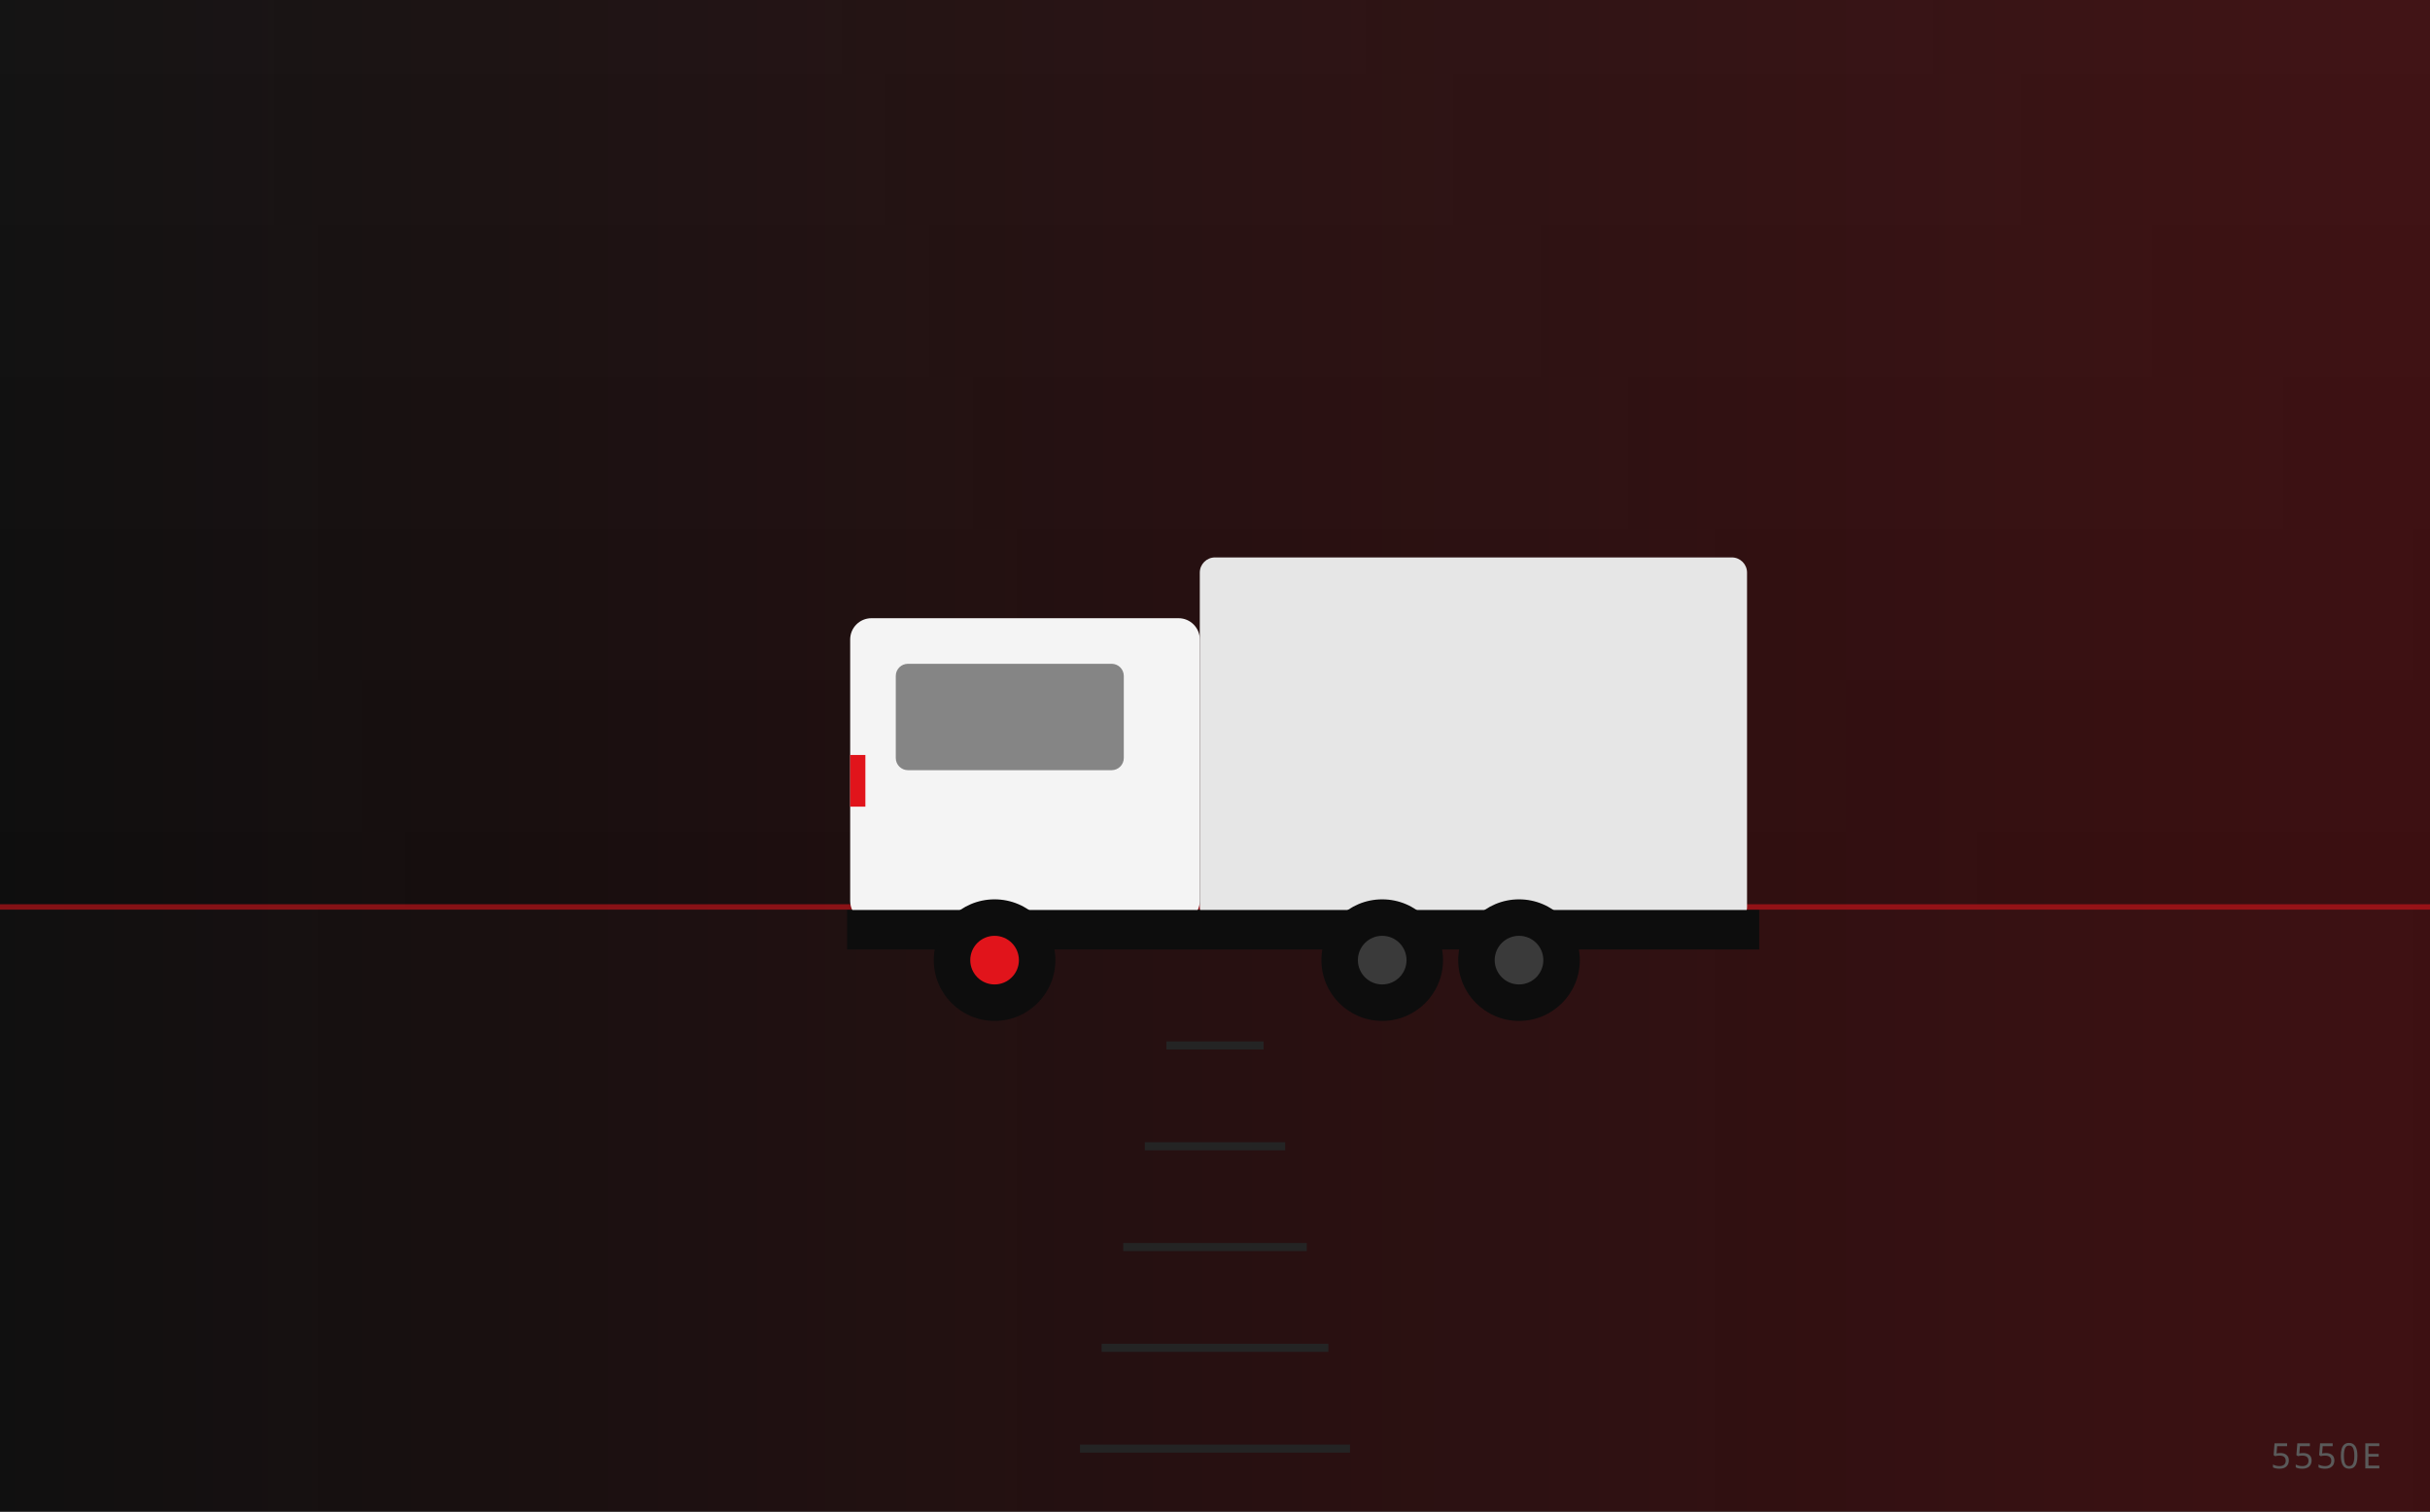
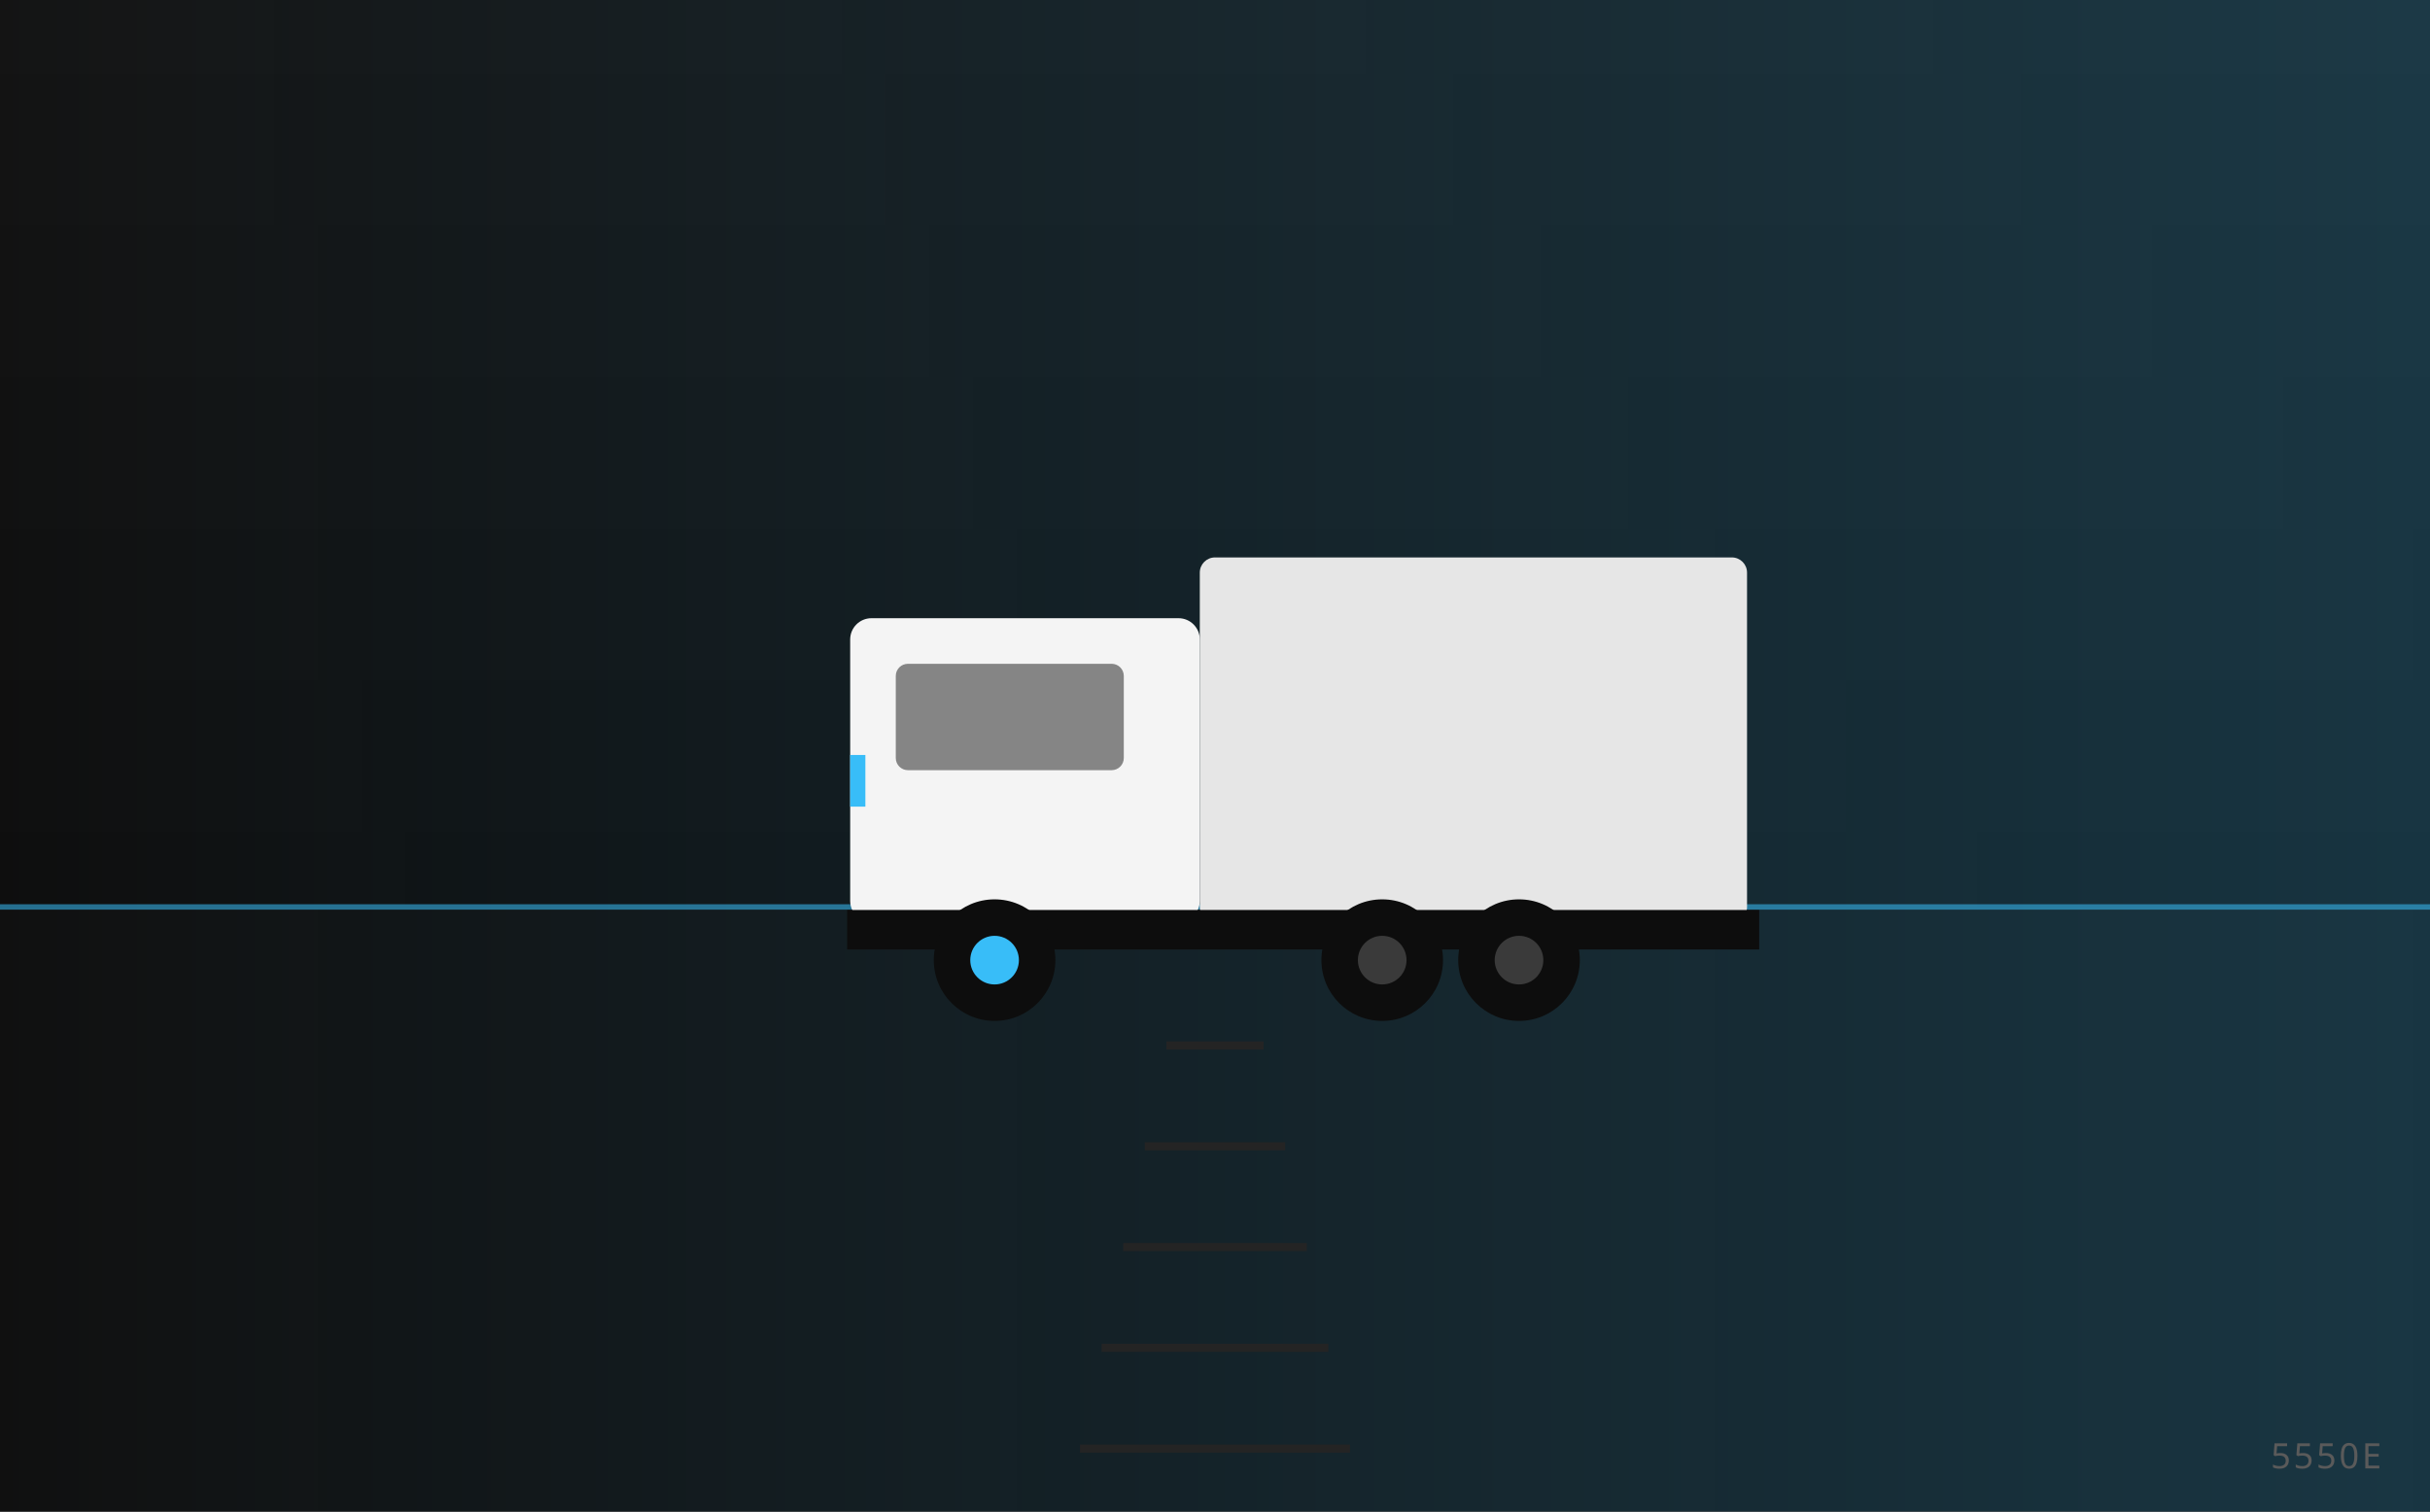
<svg xmlns="http://www.w3.org/2000/svg" viewBox="0 0 900 560" width="900" height="560" role="img" aria-label="5550E">
  <defs>
    <linearGradient id="sky" x1="0" y1="0" x2="0" y2="1">
      <stop offset="0" stop-color="#141414" />
      <stop offset="1" stop-color="#0a0a0a" />
    </linearGradient>
    <linearGradient id="glow" x1="0" y1="0" x2="1" y2="0">
-       <stop offset="0" stop-color="#E1141B" stop-opacity="0" />
-       <stop offset="1" stop-color="#E1141B" stop-opacity="0.22" />
+       <stop offset="0" stop-color="#38BDF8" stop-opacity="0" />
+       <stop offset="1" stop-color="#38BDF8" stop-opacity="0.22" />
    </linearGradient>
  </defs>
  <rect width="900" height="560" fill="url(#sky)" />
  <rect x="0" y="336" width="900" height="224" fill="#101010" />
  <rect width="900" height="560" fill="url(#glow)" />
-   <line x1="0" y1="336" x2="900" y2="336" stroke="#E1141B" stroke-width="2" opacity="0.55" />
+   <line x1="0" y1="336" x2="900" y2="336" stroke="#38BDF8" stroke-width="2" opacity="0.55" />
  <g stroke="#242424" stroke-width="3">
    <line x1="440" y1="350" x2="460" y2="350" />
    <line x1="432" y1="387.333" x2="468" y2="387.333" />
    <line x1="424" y1="424.667" x2="476" y2="424.667" />
    <line x1="416" y1="462" x2="484" y2="462" />
    <line x1="408" y1="499.333" x2="492" y2="499.333" />
    <line x1="400" y1="536.667" x2="500" y2="536.667" />
  </g>
  <g transform="translate(450, 336) scale(0.563)">
    <g transform="translate(-360,-250)">
      <rect x="120" y="60" width="230" height="200" rx="14" fill="#f4f4f4" />
      <rect x="150" y="90" width="150" height="70" rx="8" fill="#3a3a3a" opacity="0.6" />
      <rect x="350" y="20" width="360" height="240" rx="10" fill="#e6e6e6" />
      <rect x="118" y="252" width="600" height="26" fill="#0d0d0d" />
      <circle cx="215" cy="285" r="40" fill="#0d0d0d" />
-       <circle cx="215" cy="285" r="16" fill="#E1141B" />
+       <circle cx="215" cy="285" r="16" fill="#38BDF8" />
      <circle cx="470" cy="285" r="40" fill="#0d0d0d" />
      <circle cx="470" cy="285" r="16" fill="#3a3a3a" />
      <circle cx="560" cy="285" r="40" fill="#0d0d0d" />
      <circle cx="560" cy="285" r="16" fill="#3a3a3a" />
-       <rect x="120" y="150" width="10" height="34" fill="#E1141B" />
+       <rect x="120" y="150" width="10" height="34" fill="#38BDF8" />
    </g>
  </g>
  <text x="882" y="544" text-anchor="end" font-family="Manrope, sans-serif" font-size="13" fill="#5a5a5a" letter-spacing="1">5550E</text>
</svg>
